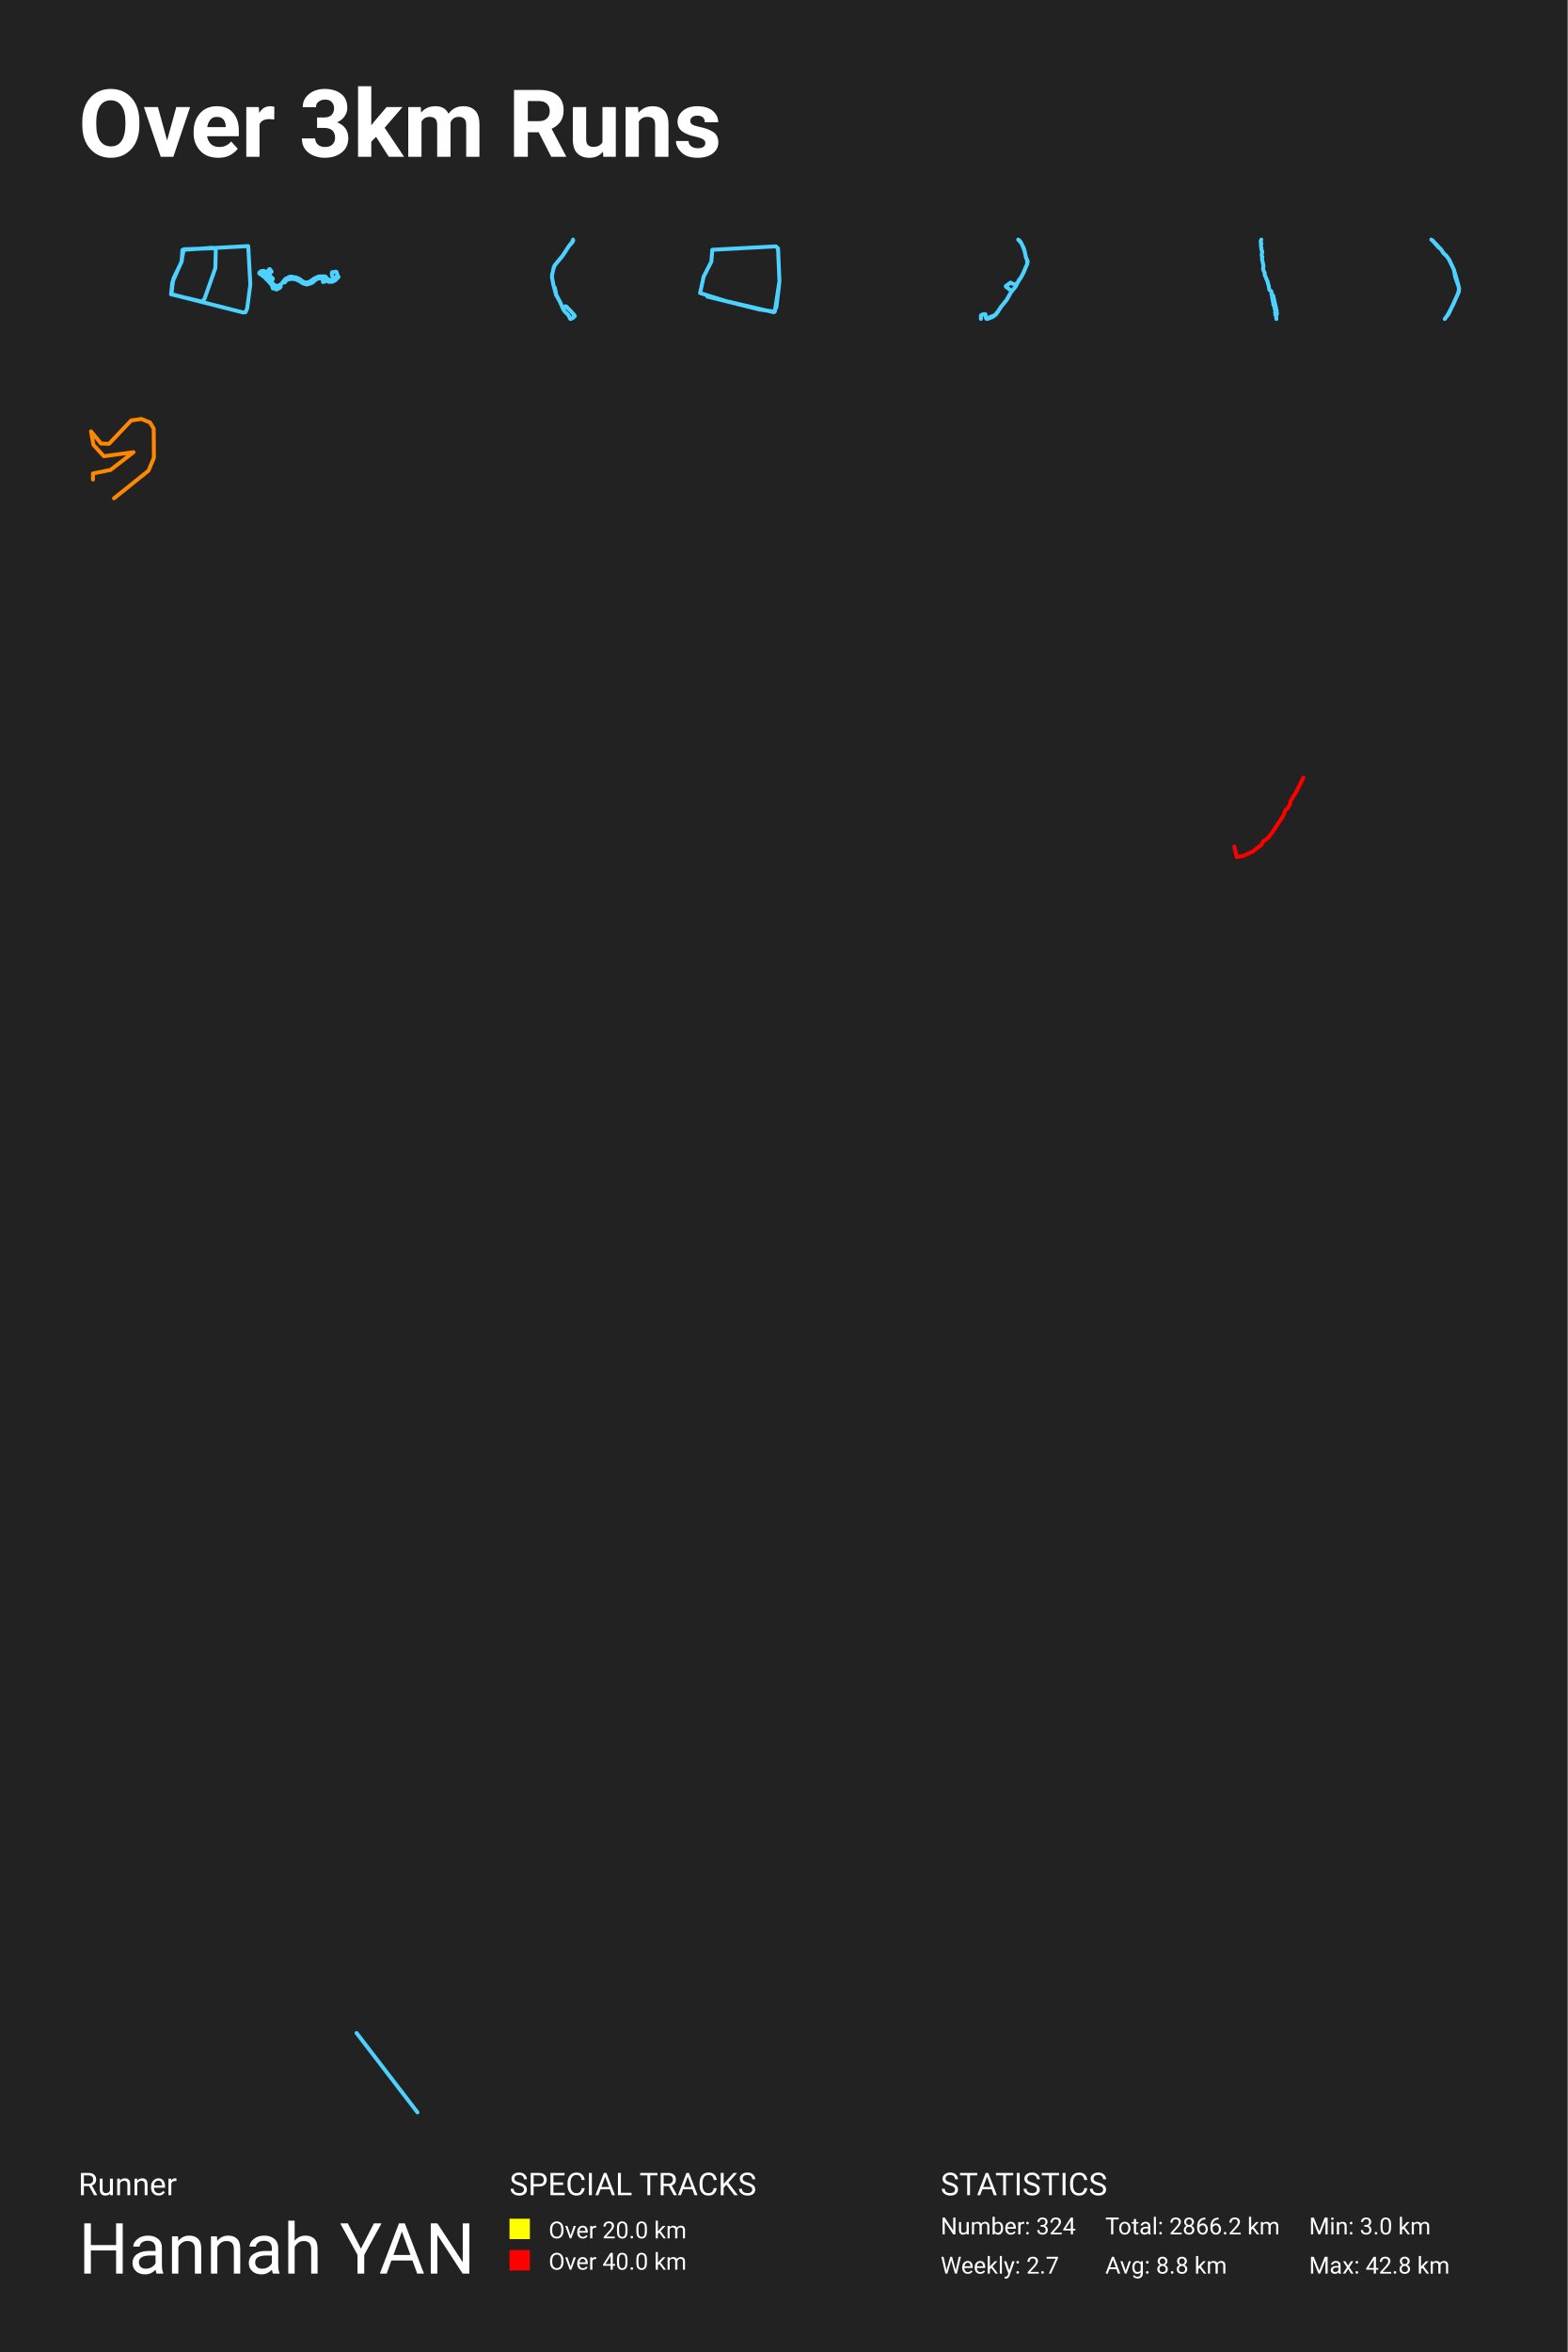
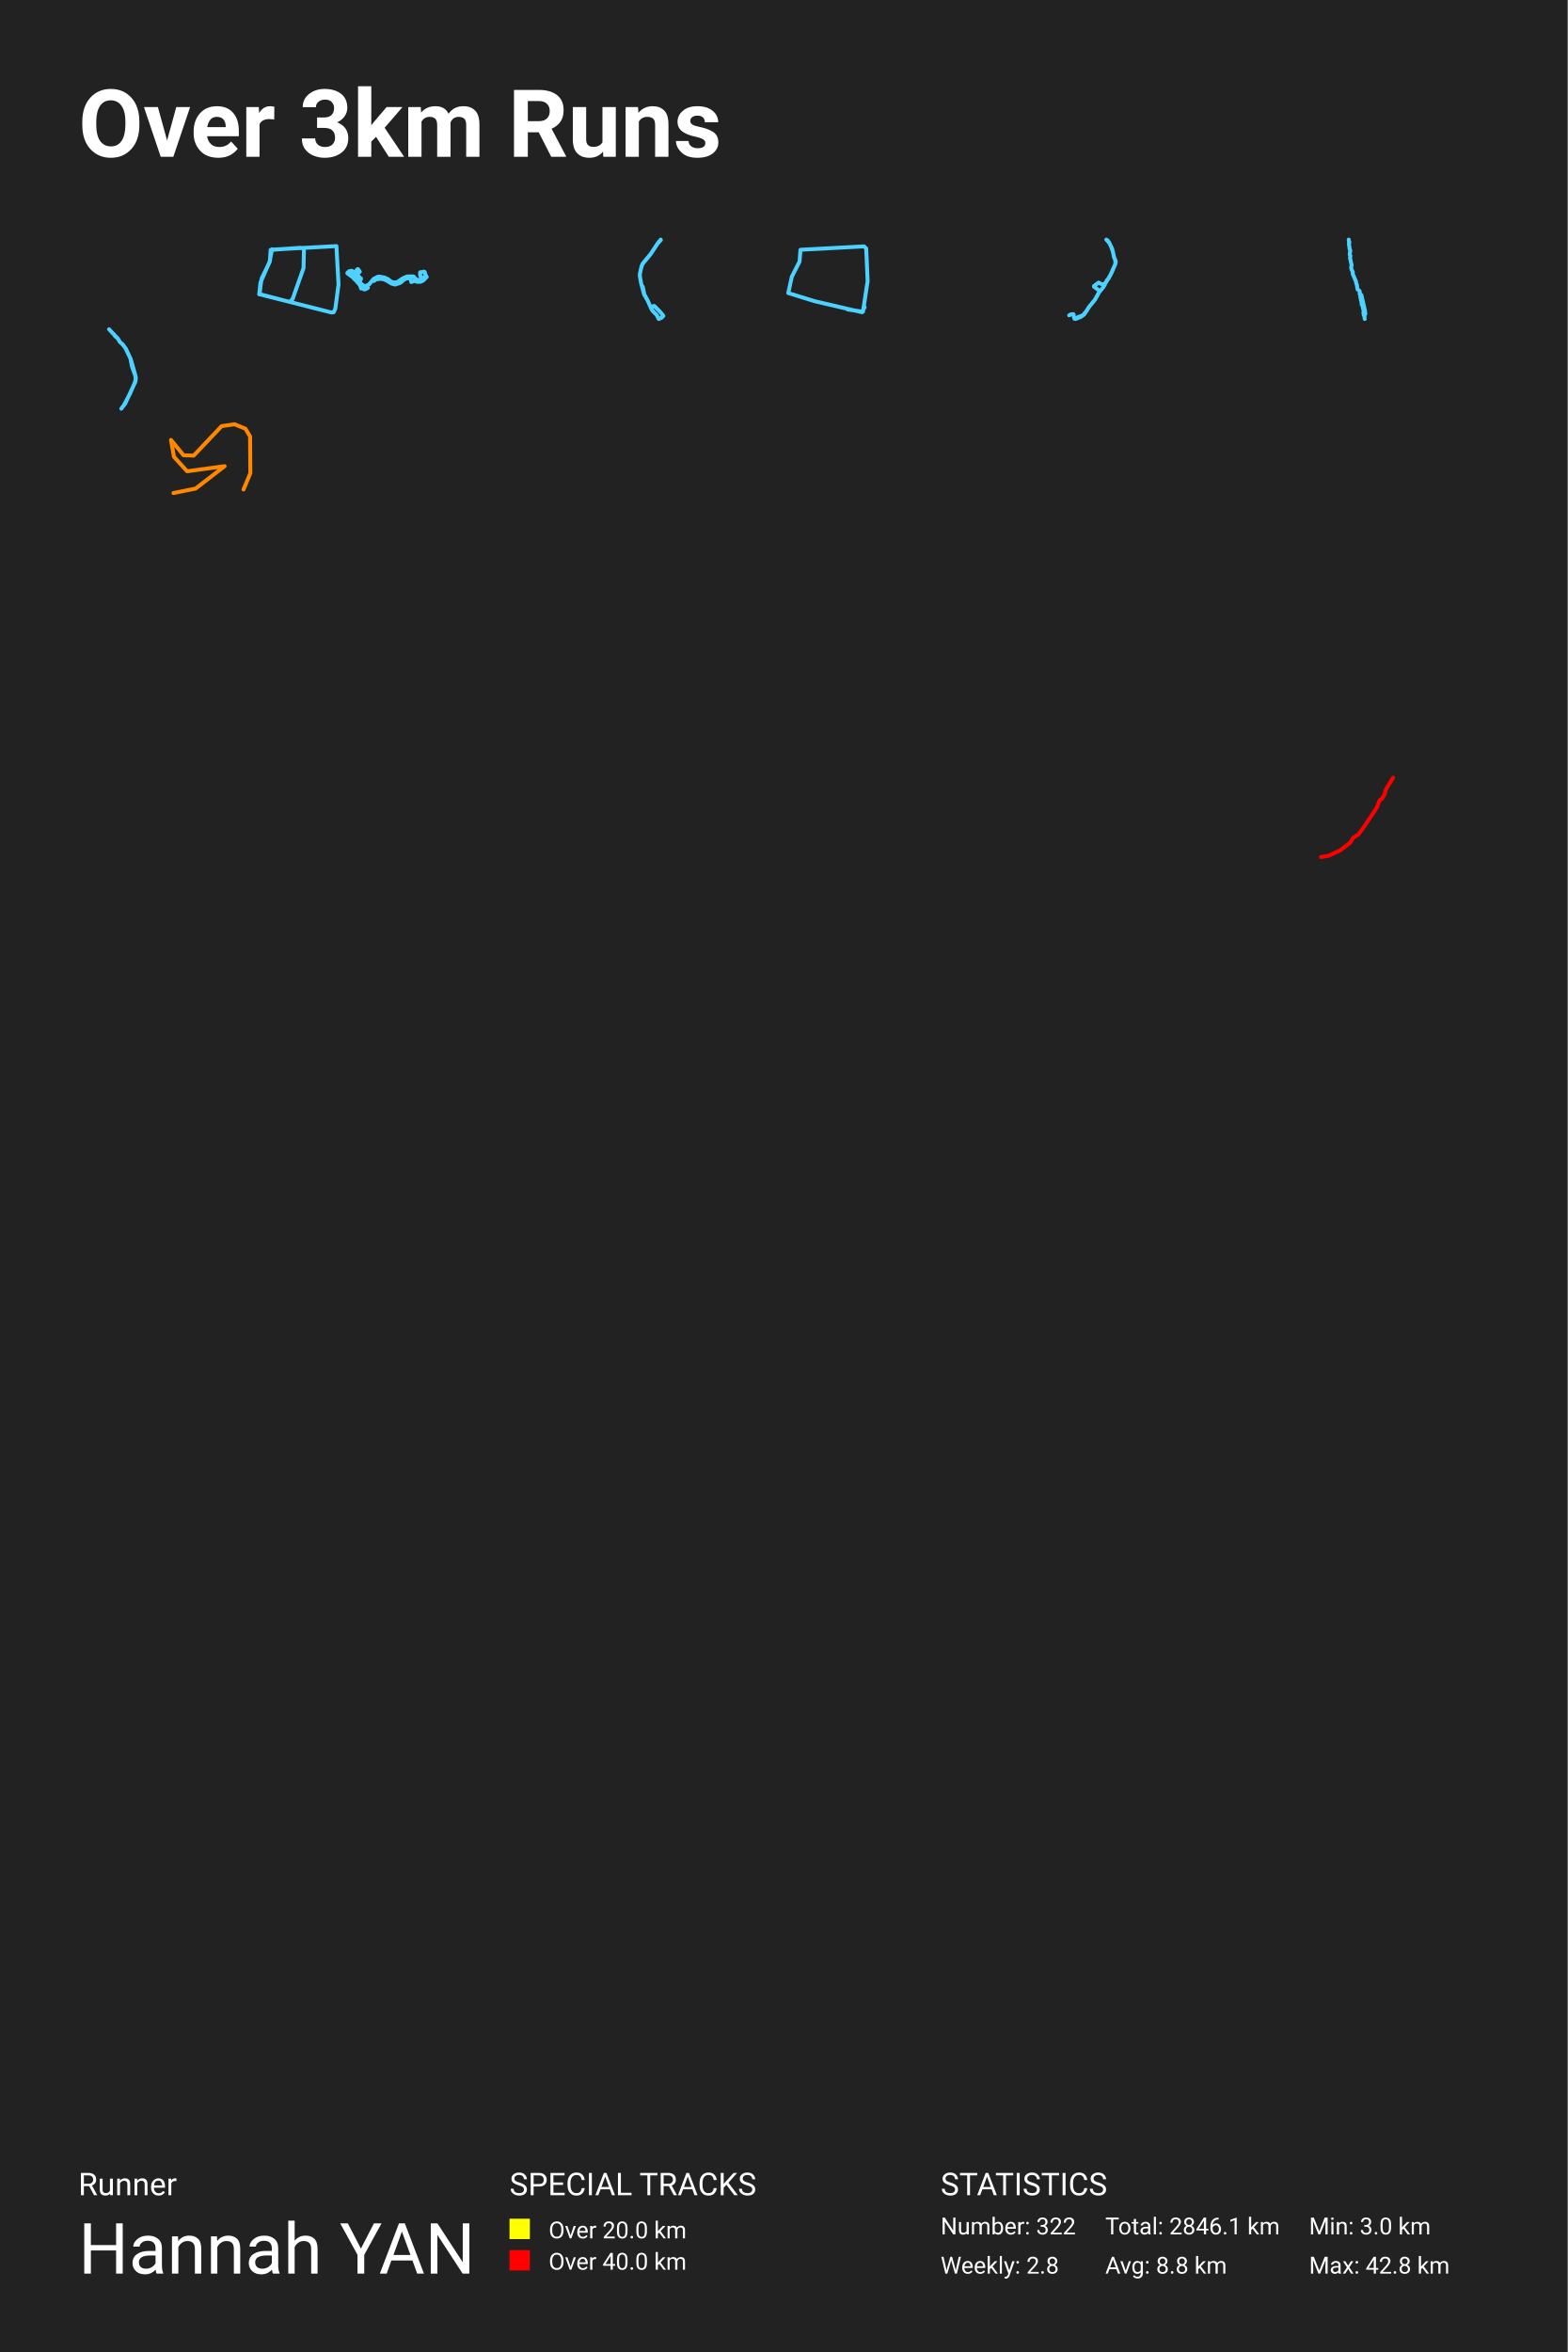
<svg xmlns="http://www.w3.org/2000/svg" baseProfile="full" height="300mm" version="1.1" viewBox="0,0,200,300" width="200mm">
  <defs />
  <rect fill="#222222" height="300" width="200" x="0" y="0" />
  <text fill="#FFFFFF" style="font-size:12px; font-family:-apple-system, BlinkMacSystemFont, 'Segoe UI', Roboto, 'Helvetica Neue', Arial, sans-serif; font-weight:bold;" x="10" y="20">Over 3km Runs</text>
  <text fill="#FFFFFF" style="font-size:4px; font-family:-apple-system, BlinkMacSystemFont, 'Segoe UI', Roboto, 'Helvetica Neue', Arial, sans-serif;" x="10" y="280">Runner</text>
  <text fill="#FFFFFF" style="font-size:9px; font-family:-apple-system, BlinkMacSystemFont, 'Segoe UI', Roboto, 'Helvetica Neue', Arial, sans-serif;" x="10" y="290">Hannah YAN</text>
  <text fill="#FFFFFF" style="font-size:4px; font-family:-apple-system, BlinkMacSystemFont, 'Segoe UI', Roboto, 'Helvetica Neue', Arial, sans-serif;" x="65" y="280">SPECIAL TRACKS</text>
  <rect fill="yellow" height="2.6" width="2.6" x="65" y="283" />
  <text fill="#FFFFFF" style="font-size:3px; font-family:-apple-system, BlinkMacSystemFont, 'Segoe UI', Roboto, 'Helvetica Neue', Arial, sans-serif;" x="70" y="285.5">Over 20.0 km</text>
  <rect fill="red" height="2.6" width="2.6" x="65" y="287" />
  <text fill="#FFFFFF" style="font-size:3px; font-family:-apple-system, BlinkMacSystemFont, 'Segoe UI', Roboto, 'Helvetica Neue', Arial, sans-serif;" x="70" y="289.5">Over 40.0 km</text>
  <text fill="#FFFFFF" style="font-size:4px; font-family:-apple-system, BlinkMacSystemFont, 'Segoe UI', Roboto, 'Helvetica Neue', Arial, sans-serif;" x="120" y="280">STATISTICS</text>
-   <text fill="#FFFFFF" style="font-size:3px; font-family:-apple-system, BlinkMacSystemFont, 'Segoe UI', Roboto, 'Helvetica Neue', Arial, sans-serif;" x="120" y="285">Number: 324</text>
-   <text fill="#FFFFFF" style="font-size:3px; font-family:-apple-system, BlinkMacSystemFont, 'Segoe UI', Roboto, 'Helvetica Neue', Arial, sans-serif;" x="120" y="290">Weekly: 2.7</text>
-   <text fill="#FFFFFF" style="font-size:3px; font-family:-apple-system, BlinkMacSystemFont, 'Segoe UI', Roboto, 'Helvetica Neue', Arial, sans-serif;" x="141" y="285">Total: 2866.2 km</text>
+   <text fill="#FFFFFF" style="font-size:3px; font-family:-apple-system, BlinkMacSystemFont, 'Segoe UI', Roboto, 'Helvetica Neue', Arial, sans-serif;" x="120" y="285">Number: 322</text>
+   <text fill="#FFFFFF" style="font-size:3px; font-family:-apple-system, BlinkMacSystemFont, 'Segoe UI', Roboto, 'Helvetica Neue', Arial, sans-serif;" x="120" y="290">Weekly: 2.8</text>
+   <text fill="#FFFFFF" style="font-size:3px; font-family:-apple-system, BlinkMacSystemFont, 'Segoe UI', Roboto, 'Helvetica Neue', Arial, sans-serif;" x="141" y="285">Total: 2846.1 km</text>
  <text fill="#FFFFFF" style="font-size:3px; font-family:-apple-system, BlinkMacSystemFont, 'Segoe UI', Roboto, 'Helvetica Neue', Arial, sans-serif;" x="141" y="290">Avg: 8.8 km</text>
  <text fill="#FFFFFF" style="font-size:3px; font-family:-apple-system, BlinkMacSystemFont, 'Segoe UI', Roboto, 'Helvetica Neue', Arial, sans-serif;" x="167" y="285">Min: 3.0 km</text>
  <text fill="#FFFFFF" style="font-size:3px; font-family:-apple-system, BlinkMacSystemFont, 'Segoe UI', Roboto, 'Helvetica Neue', Arial, sans-serif;" x="167" y="290">Max: 42.8 km</text>
-   <polyline fill="none" opacity="1" points="27.532,31.652 23.455,31.792 23.112,33.503 22.066,35.773 21.872,37.537 31.041,39.86 31.325,39.825 31.534,39.336 31.938,36.28 31.669,31.39 23.366,31.844 23.186,33.294 21.977,36.053 21.827,37.502 25.725,38.515 26.084,38.131 27.472,34.202 27.532,31.757 27.129,31.6 23.276,31.879 23.171,33.381 22.141,35.494 21.812,37.537 25.874,38.498" stroke="#4dd2ff" stroke-dasharray="none" stroke-linecap="round" stroke-linejoin="round" stroke-width="0.5" />
-   <polyline fill="none" opacity="1" points="36.323,36.036 36.46,35.837 36.639,35.694 36.938,35.581 37.047,35.613 37.239,35.556 37.662,35.616 38.012,35.751 38.709,36.175 39.142,36.293 39.705,36.122 39.945,35.99 40.238,35.705 40.566,35.534 40.767,35.492 41.154,35.524 41.215,35.972 41.726,35.816 41.927,35.947 42.408,35.94 42.752,35.769 43.188,35.328 43.087,35.15 42.6,35.598 42.487,35.581 42.338,34.979 42.347,34.754 42.381,34.712 42.637,34.705 42.807,34.644 42.932,34.687 43.063,35.135 42.688,35.524 42.378,35.737 42.216,35.769 42.07,35.73 41.684,35.513 41.58,35.321 41.474,35.257 40.679,35.264 40.146,35.495 39.455,35.961 39.075,36.054 38.646,35.922 38.235,35.595 37.778,35.392 37.139,35.281 36.968,35.296 36.414,35.573 35.833,36.286 35.376,36.499 35.096,36.399 34.892,36.261 34.195,35.42 33.233,34.697 33.282,34.605 33.65,34.537 34.183,35.143 34.792,35.559 34.795,35.637 34.56,35.801 34.487,35.773 34.119,35.353 33.224,34.68 33.297,34.601 33.626,34.534 34.003,34.779 34.362,34.327 34.438,34.341 34.652,34.651 34.235,35.018 34.183,35.132 34.326,35.239 34.253,34.89 34.286,34.9 34.515,35.271 34.804,35.524 34.773,35.637 34.569,35.787 34.466,35.755 34.024,35.274 33.236,34.697 33.297,34.594 33.65,34.544 34.186,35.146 34.795,35.556 34.801,35.609 34.706,35.691 34.472,35.773 34.341,35.573 34.024,35.267 33.23,34.687 33.282,34.608 33.626,34.541 34.125,35.089 34.789,35.556 34.795,35.62 34.554,35.791 34.472,35.766 34.301,35.527 34.052,35.292 33.811,35.121 33.613,35.05 33.215,34.715 33.105,34.747 33.062,34.858 33.86,35.442 33.891,35.541 34.171,35.787 34.694,36.392 34.813,36.798 35.069,36.795 35.224,36.923 35.376,36.887 35.681,36.72 35.808,36.56" stroke="#4dd2ff" stroke-dasharray="none" stroke-linecap="round" stroke-linejoin="round" stroke-width="0.5" />
-   <polyline fill="none" opacity="1" points="73.13,30.649 73.028,30.893 72.607,31.357 71.744,32.667 70.766,33.849 70.59,34.34 70.437,35.045 70.414,35.331 70.572,36.224 70.682,36.64 70.786,36.688 70.982,37.64 71.385,38.393 71.879,39.482 72.021,39.7 72.513,40.197 72.75,40.673 72.793,40.688 73.155,40.509 73.145,40.417 73.336,40.316 73.239,40.155 72.801,39.664 72.215,39.078 72.118,39.075 71.841,39.319 71.881,39.485 72.08,39.75 71.876,39.488 71.41,38.441 70.952,37.64 70.592,36.307 70.417,35.349 70.429,35.078 70.59,34.337 70.664,34.06 70.789,33.807 71.825,32.551 72.592,31.372 73.01,30.848 73.109,30.562" stroke="#4dd2ff" stroke-dasharray="none" stroke-linecap="round" stroke-linejoin="round" stroke-width="0.5" />
-   <polyline fill="none" opacity="1" points="90.233,37.83 96.899,39.479 98.844,39.757 99.438,35.868 99.259,31.684 98.977,31.424 90.871,31.858 90.753,33.368 89.773,35.278 89.312,37.378 92.683,38.42 98.725,39.826 99.052,39.184 99.393,36.337" stroke="#4dd2ff" stroke-dasharray="none" stroke-linecap="round" stroke-linejoin="round" stroke-width="0.5" />
-   <polyline fill="none" opacity="1" points="125.145,40.23 125.459,40.097 125.704,40.073 125.82,40.653 125.97,40.688 126.69,40.394 127.075,40.101 127.729,39.099 128.392,38.306 128.984,37.258 128.951,37.031 128.33,36.574 128.321,36.486 128.915,36.046 129.136,36.175 129.557,36.312 129.659,36.168 129.781,36.106 129.925,35.914 129.961,35.739 130.119,35.599 130.442,35.037 131.048,33.668 131.111,33.346 130.872,32.795 130.734,32.089 130.54,31.534 130.28,30.985 129.895,30.562 130.068,30.678 130.244,30.922 130.636,31.719 130.928,32.966 131.039,33.14 131.054,33.654 130.567,34.796 130.137,35.596 129.955,35.763 129.946,35.879 129.751,36.137 129.722,36.284 129.516,36.629 128.987,37.265 128.464,38.201 127.747,39.081 127.272,39.818 127.147,39.909 127.102,40.055 126.749,40.282 126.313,40.433 125.937,40.642 125.803,40.597 125.689,40.069 125.42,40.087 125.151,40.22 125.139,40.67" stroke="#4dd2ff" stroke-dasharray="none" stroke-linecap="round" stroke-linejoin="round" stroke-width="0.5" />
-   <polyline fill="none" opacity="1" points="160.917,30.562 160.839,30.73 160.839,30.912 160.921,31.064 160.86,31.191 160.882,31.502 160.938,31.664 160.917,31.826 161.031,32.072 160.958,32.566 160.99,32.703 161.047,32.776 161.001,32.969 161.01,33.093 161.196,33.936 161.135,34.215 161.185,34.473 161.354,34.825 161.322,34.992 161.763,36.043 161.75,36.135 161.852,36.408 161.932,36.945 162.002,37.031 162.188,37.153 162.242,37.446 162.199,37.527 162.392,37.649 162.383,37.712 162.281,37.803 162.294,37.988 162.359,38.186 162.368,38.363 162.418,38.464 162.472,38.93 162.58,39.032 162.617,39.343 162.727,39.685 162.669,39.882 162.721,40.001 162.703,40.13 162.74,40.262 162.797,40.31 162.838,40.688 162.792,40.257 162.911,40.047 162.859,39.601 162.426,37.692 162.197,37.535 162.24,37.444 162.203,37.191" stroke="#4dd2ff" stroke-dasharray="none" stroke-linecap="round" stroke-linejoin="round" stroke-width="0.5" />
-   <polyline fill="none" opacity="1" points="182.598,30.562 182.776,30.683 183.9,31.877 184.134,32.277 184.532,32.649 184.85,33.082 185.497,34.423 186.059,36.384 186.129,36.937 186.021,37.402 185.403,38.82 184.649,40.239 184.316,40.688 184.818,40.03 186.101,37.265 186.152,36.751 185.656,35.354 185.473,34.385 184.892,33.131 184.494,32.589 184.181,32.326 183.825,31.778 183.53,31.554 182.72,30.65" stroke="#4dd2ff" stroke-dasharray="none" stroke-linecap="round" stroke-linejoin="round" stroke-width="0.5" />
-   <polyline fill="none" opacity="1" points="14.546,63.562 18.944,60.037 19.636,58.387 19.608,54.667 19.138,53.89 18.031,53.438 16.731,53.632 13.91,56.608 12.887,56.575 11.614,55.023 11.918,56.737 13.246,58.193 17.036,57.675 14.104,59.94 11.863,60.392 11.863,61.169" stroke="#ff8800" stroke-dasharray="none" stroke-linecap="round" stroke-linejoin="round" stroke-width="0.5" />
-   <polyline fill="none" opacity="1" points="166.282,99.188 165.434,100.897 164.646,102.185 164.553,102.638 164.252,103.13 163.998,103.309 163.718,104.051 162.309,106.174 161.741,106.924 161.194,107.283 160.9,107.775 159.805,108.618 158.637,109.164 157.782,109.312 157.468,107.978" stroke="red" stroke-dasharray="none" stroke-linecap="round" stroke-linejoin="round" stroke-width="0.5" />
-   <polyline fill="none" opacity="1" points="45.49,259.312 53.26,269.438" stroke="#4dd2ff" stroke-dasharray="none" stroke-linecap="round" stroke-linejoin="round" stroke-width="0.5" />
+   <polyline fill="none" opacity="1" points="34.705,31.792 34.362,33.503 33.316,35.773 33.122,37.537 42.291,39.86 42.575,39.825 42.784,39.336 43.188,36.28 42.919,31.39 34.616,31.844 34.436,33.294 33.227,36.053 33.077,37.502 36.975,38.515 37.334,38.131 38.722,34.202 38.782,31.757 38.379,31.6 34.526,31.879 34.421,33.381 33.391,35.494 33.062,37.537" stroke="#4dd2ff" stroke-dasharray="none" stroke-linecap="round" stroke-linejoin="round" stroke-width="0.5" />
+   <polyline fill="none" opacity="1" points="47.71,35.837 47.889,35.694 48.188,35.581 48.297,35.613 48.489,35.556 48.912,35.616 49.262,35.751 49.959,36.175 50.392,36.293 50.955,36.122 51.195,35.99 51.488,35.705 51.816,35.534 52.017,35.492 52.404,35.524 52.465,35.972 52.976,35.816 53.177,35.947 53.658,35.94 54.002,35.769 54.438,35.328 54.337,35.15 53.85,35.598 53.737,35.581 53.588,34.979 53.597,34.754 53.631,34.712 53.887,34.705 54.057,34.644 54.182,34.687 54.313,35.135 53.938,35.524 53.628,35.737 53.466,35.769 53.32,35.73 52.934,35.513 52.83,35.321 52.724,35.257 51.929,35.264 51.396,35.495 50.705,35.961 50.325,36.054 49.896,35.922 49.485,35.595 49.028,35.392 48.389,35.281 48.218,35.296 47.664,35.573 47.083,36.286 46.626,36.499 46.346,36.399 46.142,36.261 45.445,35.42 44.483,34.697 44.532,34.605 44.9,34.537 45.433,35.143 46.042,35.559 46.045,35.637 45.81,35.801 45.737,35.773 45.369,35.353 44.474,34.68 44.547,34.601 44.876,34.534 45.253,34.779 45.612,34.327 45.688,34.341 45.902,34.651 45.485,35.018 45.433,35.132 45.576,35.239 45.503,34.89 45.536,34.9 45.765,35.271 46.054,35.524 46.023,35.637 45.819,35.787 45.716,35.755 45.274,35.274 44.486,34.697 44.547,34.594 44.9,34.544 45.436,35.146 46.045,35.556 46.051,35.609 45.956,35.691 45.722,35.773 45.591,35.573 45.274,35.267 44.48,34.687 44.532,34.608 44.876,34.541 45.375,35.089 46.039,35.556 46.045,35.62 45.804,35.791 45.722,35.766 45.551,35.527 45.302,35.292 45.061,35.121 44.863,35.05 44.465,34.715 44.355,34.747 44.312,34.858 45.11,35.442 45.141,35.541 45.421,35.787 45.944,36.392 46.063,36.798 46.319,36.795 46.474,36.923 46.626,36.887 46.931,36.72" stroke="#4dd2ff" stroke-dasharray="none" stroke-linecap="round" stroke-linejoin="round" stroke-width="0.5" />
+   <polyline fill="none" opacity="1" points="84.311,30.608 83.879,31.086 82.99,32.434 81.983,33.65 81.803,34.155 81.645,34.881 81.622,35.175 81.784,36.094 81.897,36.523 82.004,36.572 82.206,37.552 82.62,38.327 83.129,39.447 83.276,39.671 83.782,40.182 84.025,40.672 84.07,40.688 84.442,40.504 84.432,40.409 84.628,40.305 84.529,40.139 84.078,39.634 83.475,39.031 83.375,39.028 83.09,39.279 83.132,39.45 83.336,39.723 83.126,39.453 82.647,38.376 82.175,37.552 81.805,36.18 81.624,35.194 81.637,34.915 81.803,34.152 81.879,33.867 82.007,33.607 83.074,32.315 83.863,31.102 84.293,30.562" stroke="#4dd2ff" stroke-dasharray="none" stroke-linecap="round" stroke-linejoin="round" stroke-width="0.5" />
+   <polyline fill="none" opacity="1" points="108.149,39.479 110.094,39.757 110.688,35.868 110.509,31.684 110.227,31.424 102.121,31.858 102.003,33.368 101.023,35.278 100.562,37.378 103.933,38.42 109.975,39.826 110.302,39.184" stroke="#4dd2ff" stroke-dasharray="none" stroke-linecap="round" stroke-linejoin="round" stroke-width="0.5" />
+   <polyline fill="none" opacity="1" points="136.703,40.097 136.948,40.073 137.064,40.653 137.214,40.688 137.934,40.394 138.319,40.101 138.973,39.099 139.636,38.306 140.228,37.258 140.195,37.031 139.574,36.574 139.565,36.486 140.159,36.046 140.38,36.175 140.801,36.312 140.903,36.168 141.025,36.106 141.169,35.914 141.205,35.739 141.363,35.599 141.686,35.037 142.292,33.668 142.355,33.346 142.116,32.795 141.978,32.089 141.784,31.534 141.524,30.985 141.139,30.562 141.312,30.678 141.488,30.922 141.88,31.719 142.172,32.966 142.283,33.14 142.298,33.654 141.811,34.796 141.381,35.596 141.199,35.763 141.19,35.879 140.996,36.137 140.966,36.284 140.76,36.629 140.231,37.265 139.708,38.201 138.991,39.081 138.516,39.818 138.391,39.909 138.346,40.055 137.993,40.282 137.557,40.433 137.181,40.642 137.047,40.597 136.933,40.069 136.664,40.087 136.395,40.22" stroke="#4dd2ff" stroke-dasharray="none" stroke-linecap="round" stroke-linejoin="round" stroke-width="0.5" />
+   <polyline fill="none" opacity="1" points="172.071,30.562 172.071,30.748 172.155,30.902 172.093,31.031 172.115,31.348 172.173,31.513 172.151,31.678 172.267,31.928 172.192,32.43 172.225,32.569 172.283,32.643 172.236,32.839 172.245,32.965 172.435,33.823 172.373,34.106 172.424,34.369 172.595,34.727 172.562,34.897 173.012,35.965 172.998,36.058 173.102,36.336 173.183,36.882 173.254,36.97 173.443,37.093 173.498,37.392 173.454,37.474 173.65,37.598 173.641,37.662 173.538,37.755 173.551,37.943 173.617,38.144 173.626,38.324 173.677,38.427 173.732,38.901 173.842,39.004 173.879,39.32 173.992,39.668 173.932,39.869 173.985,39.99 173.967,40.121 174.005,40.255 174.062,40.304 174.104,40.688 174.058,40.25 174.179,40.036 174.126,39.583 173.685,37.642 173.452,37.482 173.496,37.389" stroke="#4dd2ff" stroke-dasharray="none" stroke-linecap="round" stroke-linejoin="round" stroke-width="0.5" />
+   <polyline fill="none" opacity="1" points="13.916,42.0 15.054,43.208 15.291,43.613 15.694,43.99 16.016,44.428 16.67,45.785 17.239,47.769 17.31,48.329 17.201,48.8 16.575,50.235 15.812,51.671 15.476,52.125 15.983,51.46 17.281,48.662 17.334,48.141 16.831,46.727 16.646,45.747 16.059,44.477 15.656,43.929 15.338,43.663 14.978,43.108 14.679,42.881" stroke="#4dd2ff" stroke-dasharray="none" stroke-linecap="round" stroke-linejoin="round" stroke-width="0.5" />
+   <polyline fill="none" opacity="1" points="31.065,62.44 31.938,60.358 31.903,55.662 31.309,54.682 29.913,54.111 28.272,54.356 24.71,58.112 23.419,58.071 21.812,56.111 22.197,58.275 23.872,60.113 28.656,59.46 24.955,62.318 22.127,62.889" stroke="#ff8800" stroke-dasharray="none" stroke-linecap="round" stroke-linejoin="round" stroke-width="0.5" />
+   <polyline fill="none" opacity="1" points="177.728,99.188 176.78,100.737 176.668,101.282 176.306,101.874 176.001,102.09 175.664,102.982 173.969,105.537 173.286,106.439 172.627,106.871 172.273,107.462 170.956,108.477 169.55,109.134 168.522,109.312" stroke="red" stroke-dasharray="none" stroke-linecap="round" stroke-linejoin="round" stroke-width="0.5" />
</svg>
